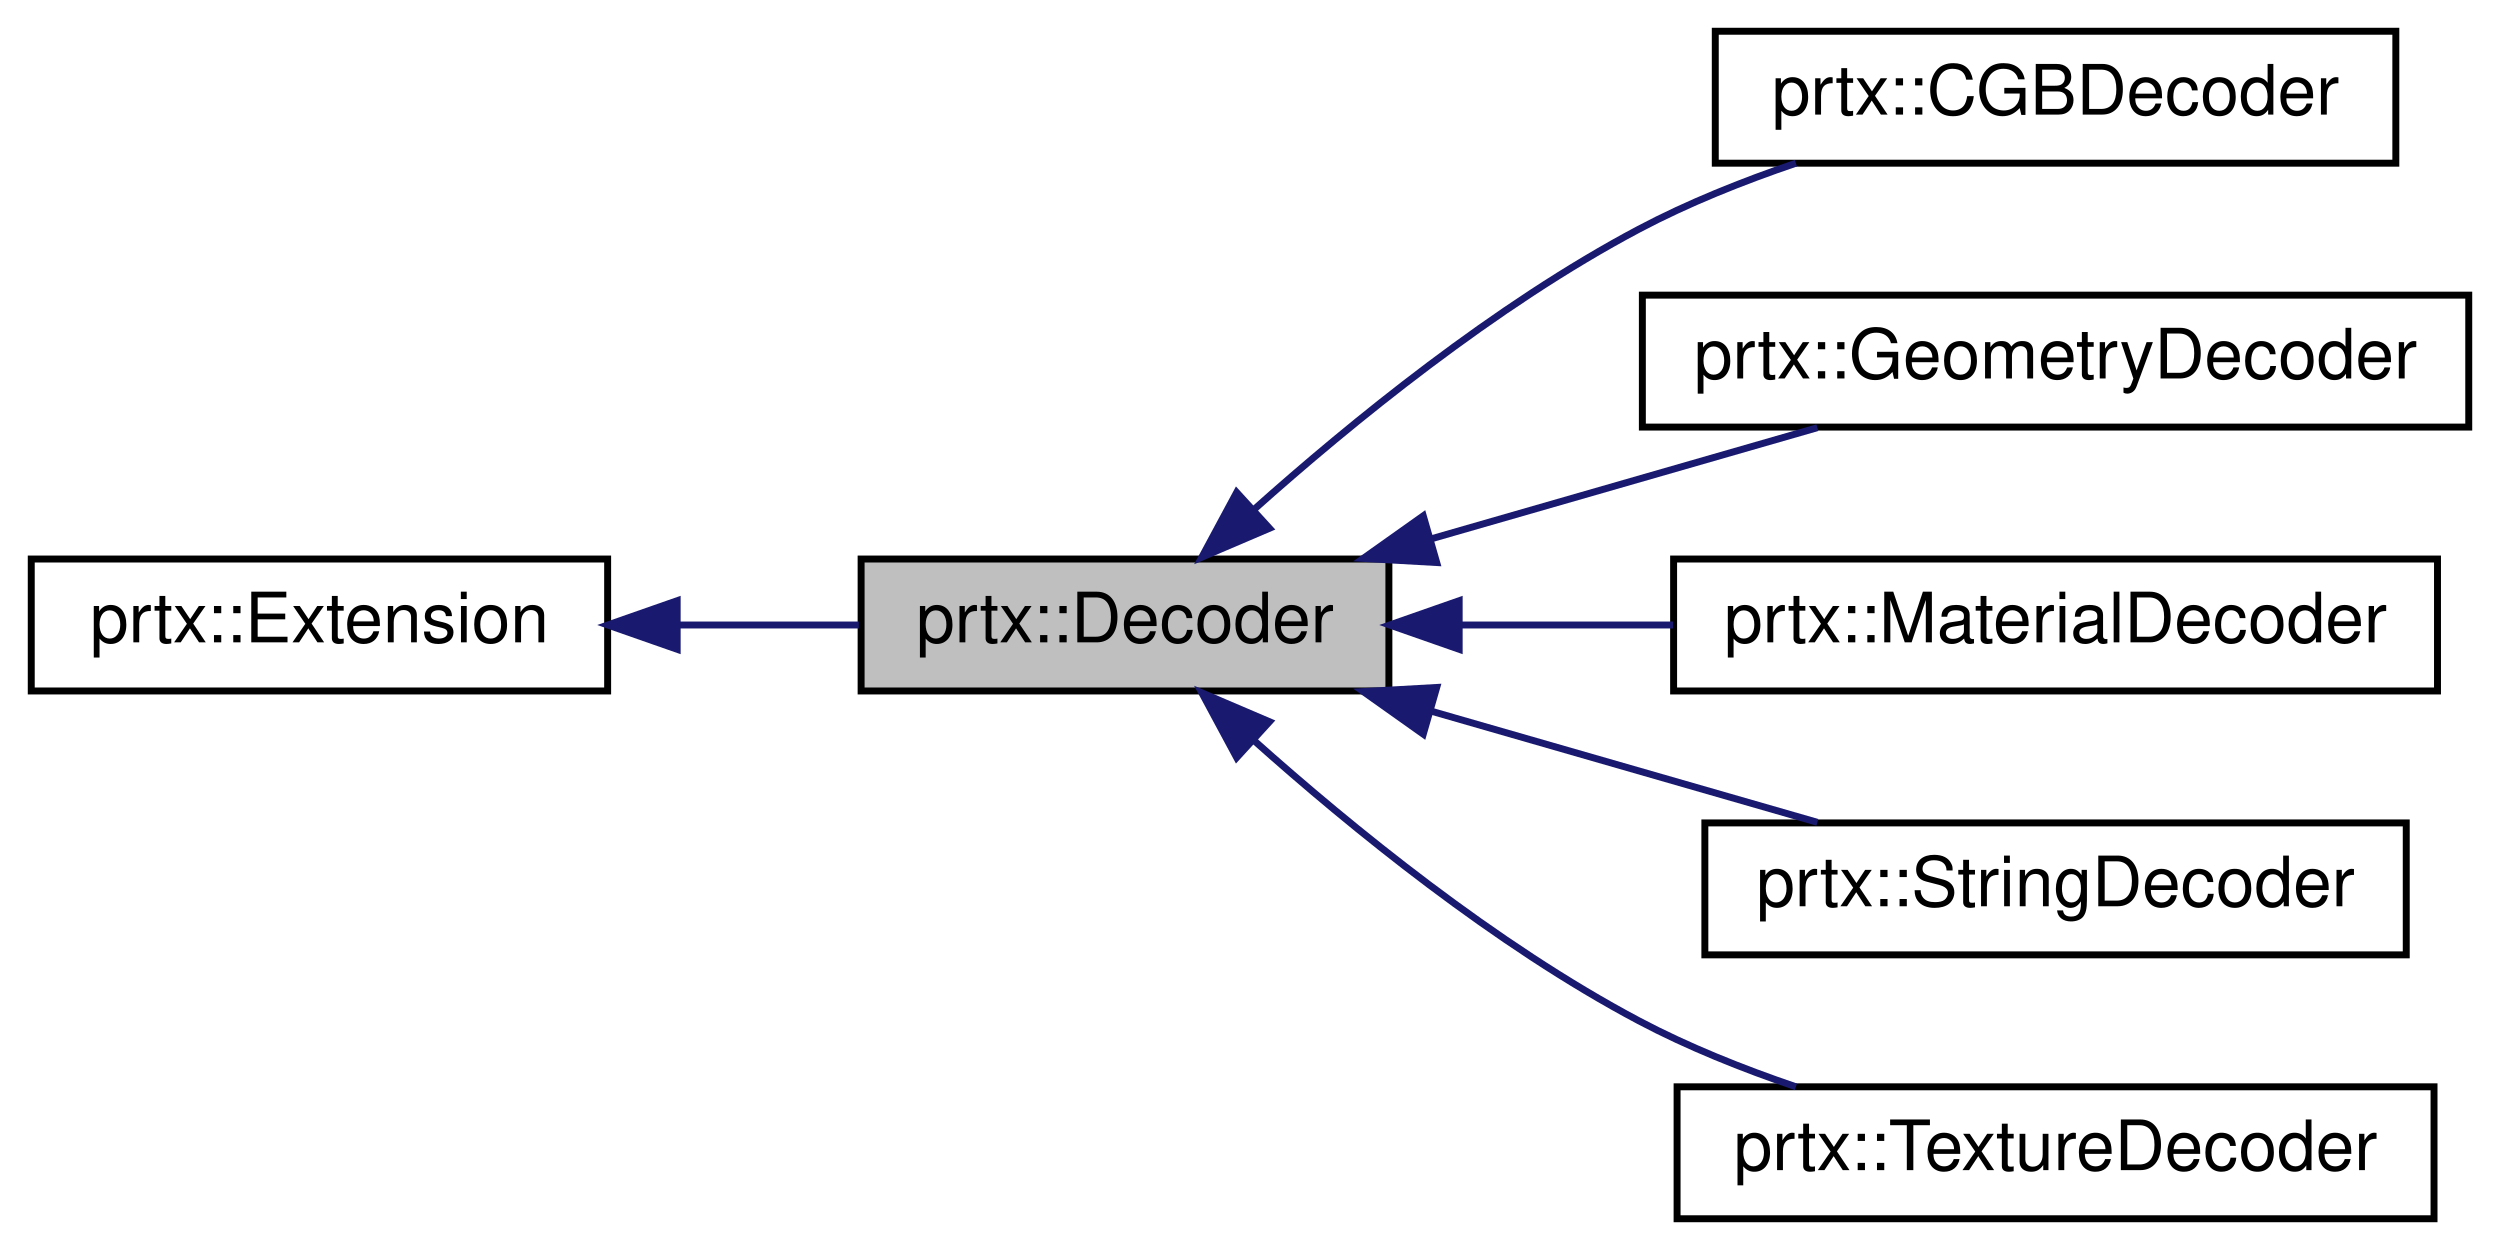
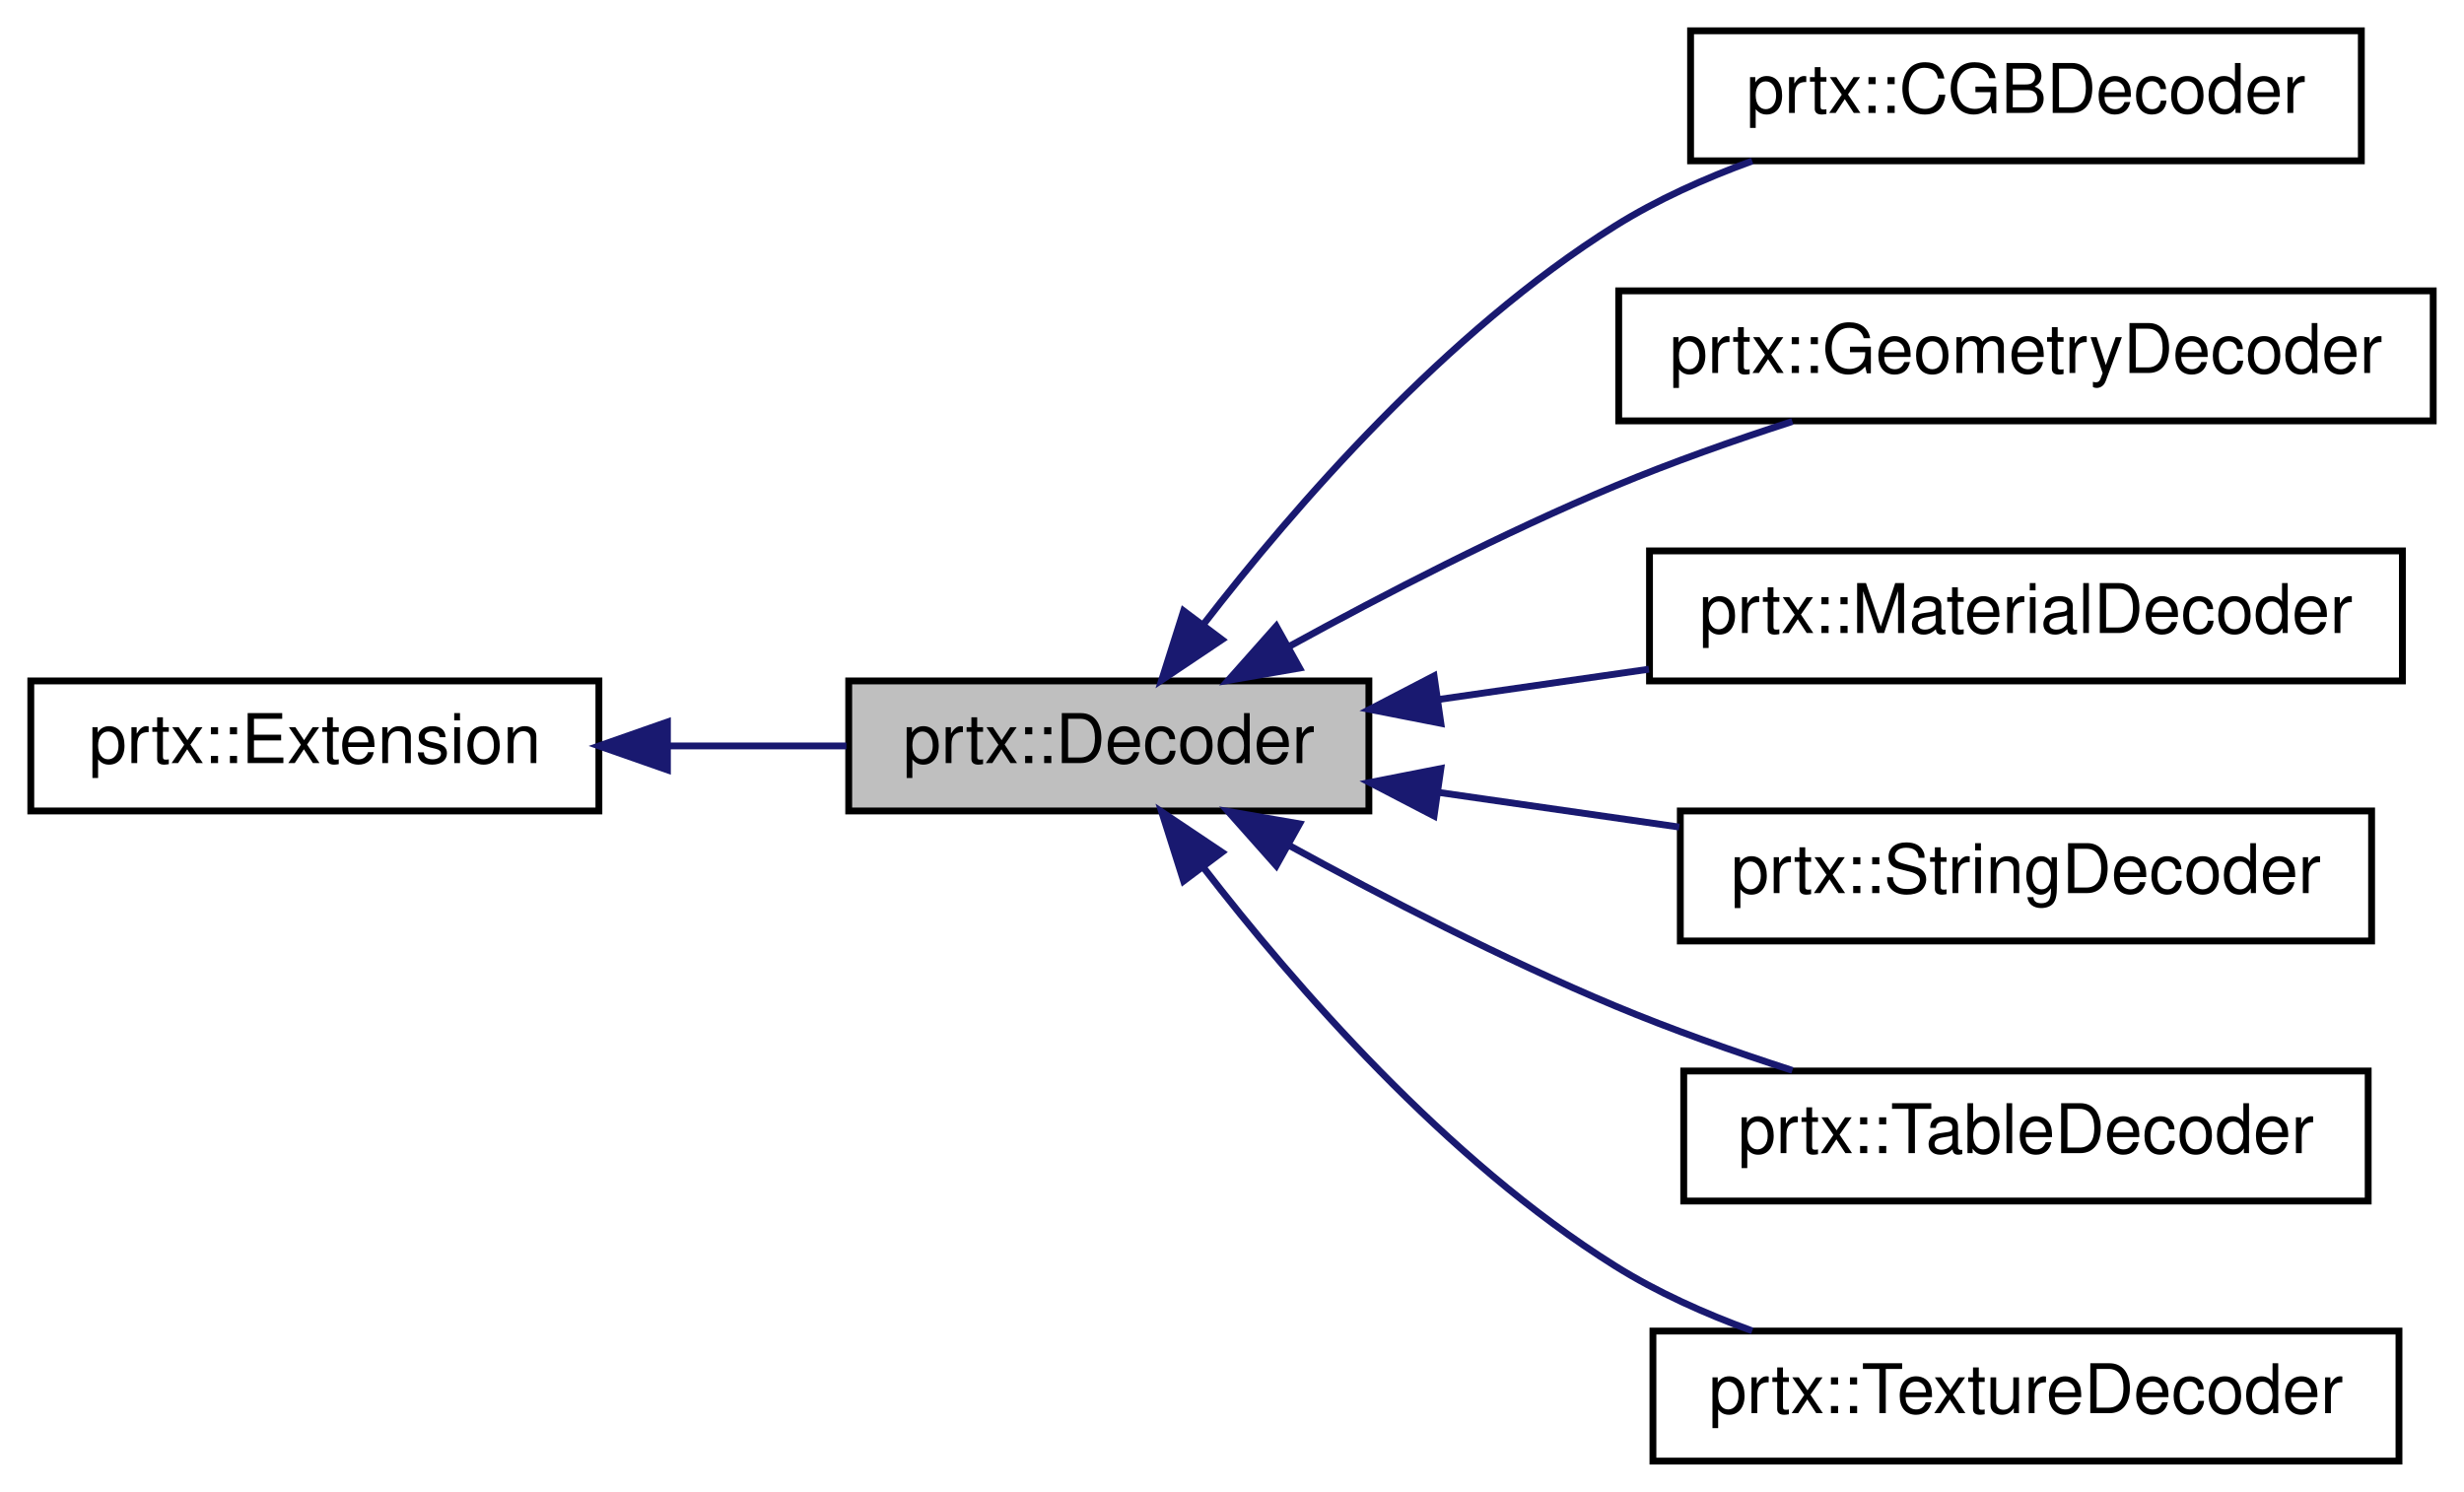
- <svg xmlns="http://www.w3.org/2000/svg" xmlns:xlink="http://www.w3.org/1999/xlink" width="360pt" height="180pt" viewBox="0.00 0.00 360.00 180.00">
-   <g id="graph0" class="graph" transform="scale(1 1) rotate(0) translate(4 176)">
+ <svg xmlns="http://www.w3.org/2000/svg" xmlns:xlink="http://www.w3.org/1999/xlink" width="360pt" height="218pt" viewBox="0.00 0.00 360.00 218.00">
+   <g id="graph0" class="graph" transform="scale(1 1) rotate(0) translate(4 214)">
    <g id="node1" class="node">
-       <polygon fill="#bfbfbf" stroke="black" points="120,-76.5 120,-95.5 196,-95.5 196,-76.5 120,-76.5" />
-       <text text-anchor="middle" x="158" y="-83.5" font-family="Helvetica,sans-Serif" font-size="10.00">prtx::Decoder</text>
+       <polygon fill="#bfbfbf" stroke="black" points="120,-95.5 120,-114.5 196,-114.5 196,-95.5 120,-95.5" />
+       <text text-anchor="middle" x="158" y="-102.5" font-family="Helvetica,sans-Serif" font-size="10.00">prtx::Decoder</text>
    </g>
    <g id="node3" class="node">
      <g id="a_node3">
        <a xlink:href="classprtx_1_1_c_g_b_decoder.html" target="_top" xlink:title="prtx::CGBDecoder">
-           <polygon fill="none" stroke="black" points="243,-152.5 243,-171.5 341,-171.5 341,-152.5 243,-152.5" />
-           <text text-anchor="middle" x="292" y="-159.5" font-family="Helvetica,sans-Serif" font-size="10.00">prtx::CGBDecoder</text>
+           <polygon fill="none" stroke="black" points="243,-190.5 243,-209.5 341,-209.5 341,-190.5 243,-190.5" />
+           <text text-anchor="middle" x="292" y="-197.5" font-family="Helvetica,sans-Serif" font-size="10.00">prtx::CGBDecoder</text>
        </a>
      </g>
    </g>
    <g id="edge2" class="edge">
-       <path fill="none" stroke="midnightblue" d="M176.52,-102.581C190.585,-115.142 211.334,-132.05 232,-143 239.037,-146.728 246.935,-149.889 254.609,-152.498" />
-       <polygon fill="midnightblue" stroke="midnightblue" points="178.805,-99.928 169.062,-95.766 174.083,-105.096 178.805,-99.928" />
+       <path fill="none" stroke="midnightblue" d="M171.814,-122.747C185.078,-139.922 207.294,-165.561 232,-181 238.114,-184.821 245.069,-187.943 252.006,-190.471" />
+       <polygon fill="midnightblue" stroke="midnightblue" points="174.529,-120.534 165.728,-114.636 168.93,-124.735 174.529,-120.534" />
    </g>
    <g id="node4" class="node">
      <g id="a_node4">
        <a xlink:href="classprtx_1_1_geometry_decoder.html" target="_top" xlink:title="prtx::GeometryDecoder">
-           <polygon fill="none" stroke="black" points="232.5,-114.5 232.5,-133.5 351.5,-133.5 351.5,-114.5 232.5,-114.5" />
-           <text text-anchor="middle" x="292" y="-121.5" font-family="Helvetica,sans-Serif" font-size="10.00">prtx::GeometryDecoder</text>
+           <polygon fill="none" stroke="black" points="232.5,-152.5 232.5,-171.5 351.5,-171.5 351.5,-152.5 232.5,-152.5" />
+           <text text-anchor="middle" x="292" y="-159.5" font-family="Helvetica,sans-Serif" font-size="10.00">prtx::GeometryDecoder</text>
        </a>
      </g>
    </g>
    <g id="edge3" class="edge">
-       <path fill="none" stroke="midnightblue" d="M202.041,-98.391C220.118,-103.594 240.819,-109.554 257.701,-114.414" />
-       <polygon fill="midnightblue" stroke="midnightblue" points="202.887,-94.992 192.309,-95.589 200.951,-101.719 202.887,-94.992" />
+       <path fill="none" stroke="midnightblue" d="M184.339,-119.535C198.157,-127.115 215.718,-136.198 232,-143 240.241,-146.443 249.341,-149.651 257.875,-152.414" />
+       <polygon fill="midnightblue" stroke="midnightblue" points="185.872,-116.383 175.433,-114.574 182.466,-122.498 185.872,-116.383" />
    </g>
    <g id="node5" class="node">
      <g id="a_node5">
        <a xlink:href="classprtx_1_1_material_decoder.html" target="_top" xlink:title="prtx::MaterialDecoder">
-           <polygon fill="none" stroke="black" points="237,-76.5 237,-95.5 347,-95.5 347,-76.5 237,-76.5" />
-           <text text-anchor="middle" x="292" y="-83.5" font-family="Helvetica,sans-Serif" font-size="10.00">prtx::MaterialDecoder</text>
+           <polygon fill="none" stroke="black" points="237,-114.5 237,-133.5 347,-133.5 347,-114.5 237,-114.5" />
+           <text text-anchor="middle" x="292" y="-121.5" font-family="Helvetica,sans-Serif" font-size="10.00">prtx::MaterialDecoder</text>
        </a>
      </g>
    </g>
    <g id="edge4" class="edge">
-       <path fill="none" stroke="midnightblue" d="M206.221,-86C216.169,-86 226.738,-86 236.916,-86" />
-       <polygon fill="midnightblue" stroke="midnightblue" points="206.121,-82.5 196.121,-86 206.121,-89.5 206.121,-82.5" />
+       <path fill="none" stroke="midnightblue" d="M206.221,-111.797C216.169,-113.229 226.738,-114.75 236.916,-116.215" />
+       <polygon fill="midnightblue" stroke="midnightblue" points="206.517,-108.304 196.121,-110.343 205.52,-115.232 206.517,-108.304" />
    </g>
    <g id="node6" class="node">
      <g id="a_node6">
        <a xlink:href="classprtx_1_1_string_decoder.html" target="_top" xlink:title="prtx::StringDecoder">
-           <polygon fill="none" stroke="black" points="241.5,-38.5 241.5,-57.5 342.5,-57.5 342.5,-38.5 241.5,-38.5" />
-           <text text-anchor="middle" x="292" y="-45.5" font-family="Helvetica,sans-Serif" font-size="10.00">prtx::StringDecoder</text>
+           <polygon fill="none" stroke="black" points="241.5,-76.5 241.5,-95.5 342.5,-95.5 342.5,-76.5 241.5,-76.5" />
+           <text text-anchor="middle" x="292" y="-83.5" font-family="Helvetica,sans-Serif" font-size="10.00">prtx::StringDecoder</text>
        </a>
      </g>
    </g>
    <g id="edge5" class="edge">
-       <path fill="none" stroke="midnightblue" d="M202.041,-73.609C220.118,-68.406 240.819,-62.446 257.701,-57.586" />
-       <polygon fill="midnightblue" stroke="midnightblue" points="200.951,-70.281 192.309,-76.411 202.887,-77.008 200.951,-70.281" />
+       <path fill="none" stroke="midnightblue" d="M206.3,-98.192C217.679,-96.554 229.866,-94.799 241.349,-93.147" />
+       <polygon fill="midnightblue" stroke="midnightblue" points="205.52,-94.768 196.121,-99.657 206.517,-101.696 205.52,-94.768" />
    </g>
    <g id="node7" class="node">
      <g id="a_node7">
+         <a xlink:href="classprtx_1_1_table_decoder.html" target="_top" xlink:title="prtx::TableDecoder">
+           <polygon fill="none" stroke="black" points="242,-38.5 242,-57.5 342,-57.5 342,-38.5 242,-38.5" />
+           <text text-anchor="middle" x="292" y="-45.5" font-family="Helvetica,sans-Serif" font-size="10.00">prtx::TableDecoder</text>
+         </a>
+       </g>
+     </g>
+     <g id="edge6" class="edge">
+       <path fill="none" stroke="midnightblue" d="M184.339,-90.465C198.157,-82.885 215.718,-73.802 232,-67 240.241,-63.557 249.341,-60.349 257.875,-57.586" />
+       <polygon fill="midnightblue" stroke="midnightblue" points="182.466,-87.502 175.433,-95.426 185.872,-93.618 182.466,-87.502" />
+     </g>
+     <g id="node8" class="node">
+       <g id="a_node8">
        <a xlink:href="classprtx_1_1_texture_decoder.html" target="_top" xlink:title="prtx::TextureDecoder">
          <polygon fill="none" stroke="black" points="237.5,-0.5 237.5,-19.5 346.5,-19.5 346.5,-0.5 237.5,-0.5" />
          <text text-anchor="middle" x="292" y="-7.5" font-family="Helvetica,sans-Serif" font-size="10.00">prtx::TextureDecoder</text>
        </a>
      </g>
    </g>
-     <g id="edge6" class="edge">
-       <path fill="none" stroke="midnightblue" d="M176.52,-69.419C190.585,-56.858 211.334,-39.95 232,-29 239.037,-25.272 246.935,-22.111 254.609,-19.502" />
-       <polygon fill="midnightblue" stroke="midnightblue" points="174.083,-66.904 169.062,-76.234 178.805,-72.072 174.083,-66.904" />
+     <g id="edge7" class="edge">
+       <path fill="none" stroke="midnightblue" d="M171.814,-87.253C185.078,-70.078 207.294,-44.439 232,-29 238.114,-25.179 245.069,-22.057 252.006,-19.529" />
+       <polygon fill="midnightblue" stroke="midnightblue" points="168.93,-85.265 165.728,-95.364 174.529,-89.466 168.93,-85.265" />
    </g>
    <g id="node2" class="node">
      <g id="a_node2">
        <a xlink:href="classprtx_1_1_extension.html" target="_top" xlink:title="prtx::Extension">
-           <polygon fill="none" stroke="black" points="0.5,-76.5 0.5,-95.5 83.5,-95.5 83.5,-76.5 0.5,-76.5" />
-           <text text-anchor="middle" x="42" y="-83.5" font-family="Helvetica,sans-Serif" font-size="10.00">prtx::Extension</text>
+           <polygon fill="none" stroke="black" points="0.5,-95.5 0.5,-114.5 83.5,-114.5 83.5,-95.5 0.5,-95.5" />
+           <text text-anchor="middle" x="42" y="-102.5" font-family="Helvetica,sans-Serif" font-size="10.00">prtx::Extension</text>
        </a>
      </g>
    </g>
    <g id="edge1" class="edge">
-       <path fill="none" stroke="midnightblue" d="M93.642,-86C102.393,-86 111.346,-86 119.662,-86" />
-       <polygon fill="midnightblue" stroke="midnightblue" points="93.513,-82.5 83.513,-86 93.513,-89.5 93.513,-82.5" />
+       <path fill="none" stroke="midnightblue" d="M93.642,-105C102.393,-105 111.346,-105 119.662,-105" />
+       <polygon fill="midnightblue" stroke="midnightblue" points="93.513,-101.5 83.513,-105 93.513,-108.5 93.513,-101.5" />
    </g>
  </g>
</svg>
